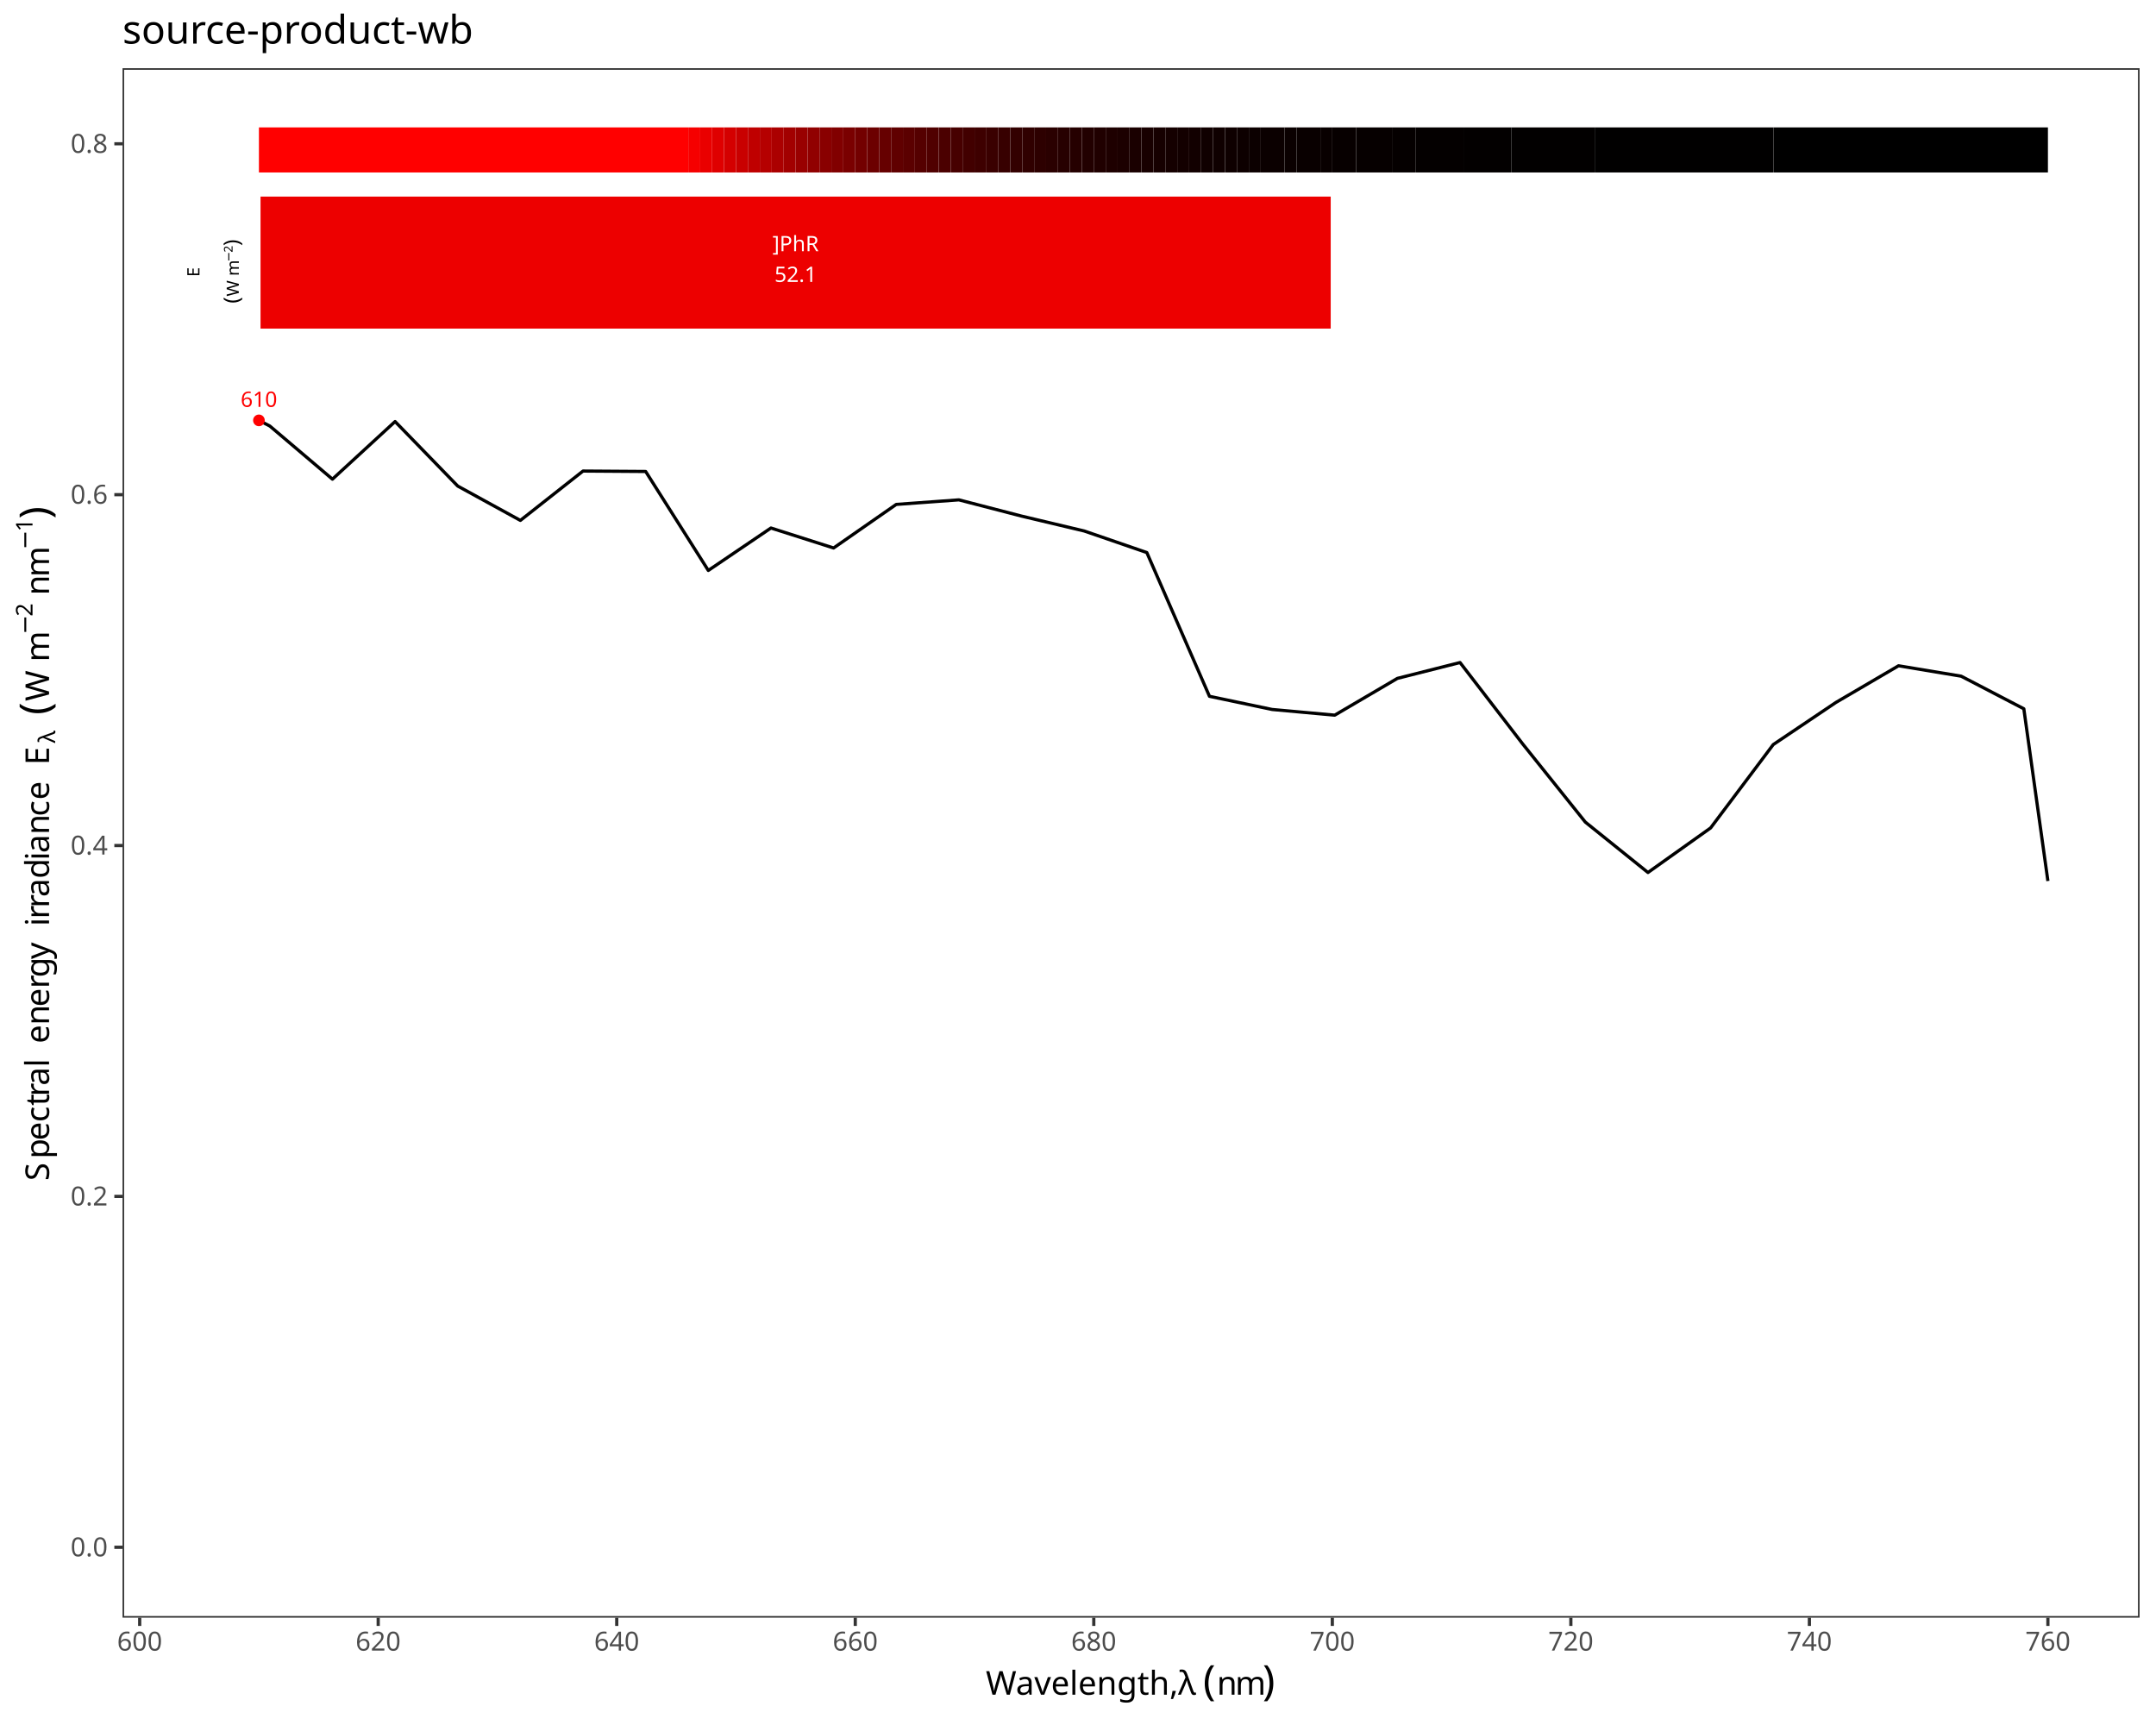
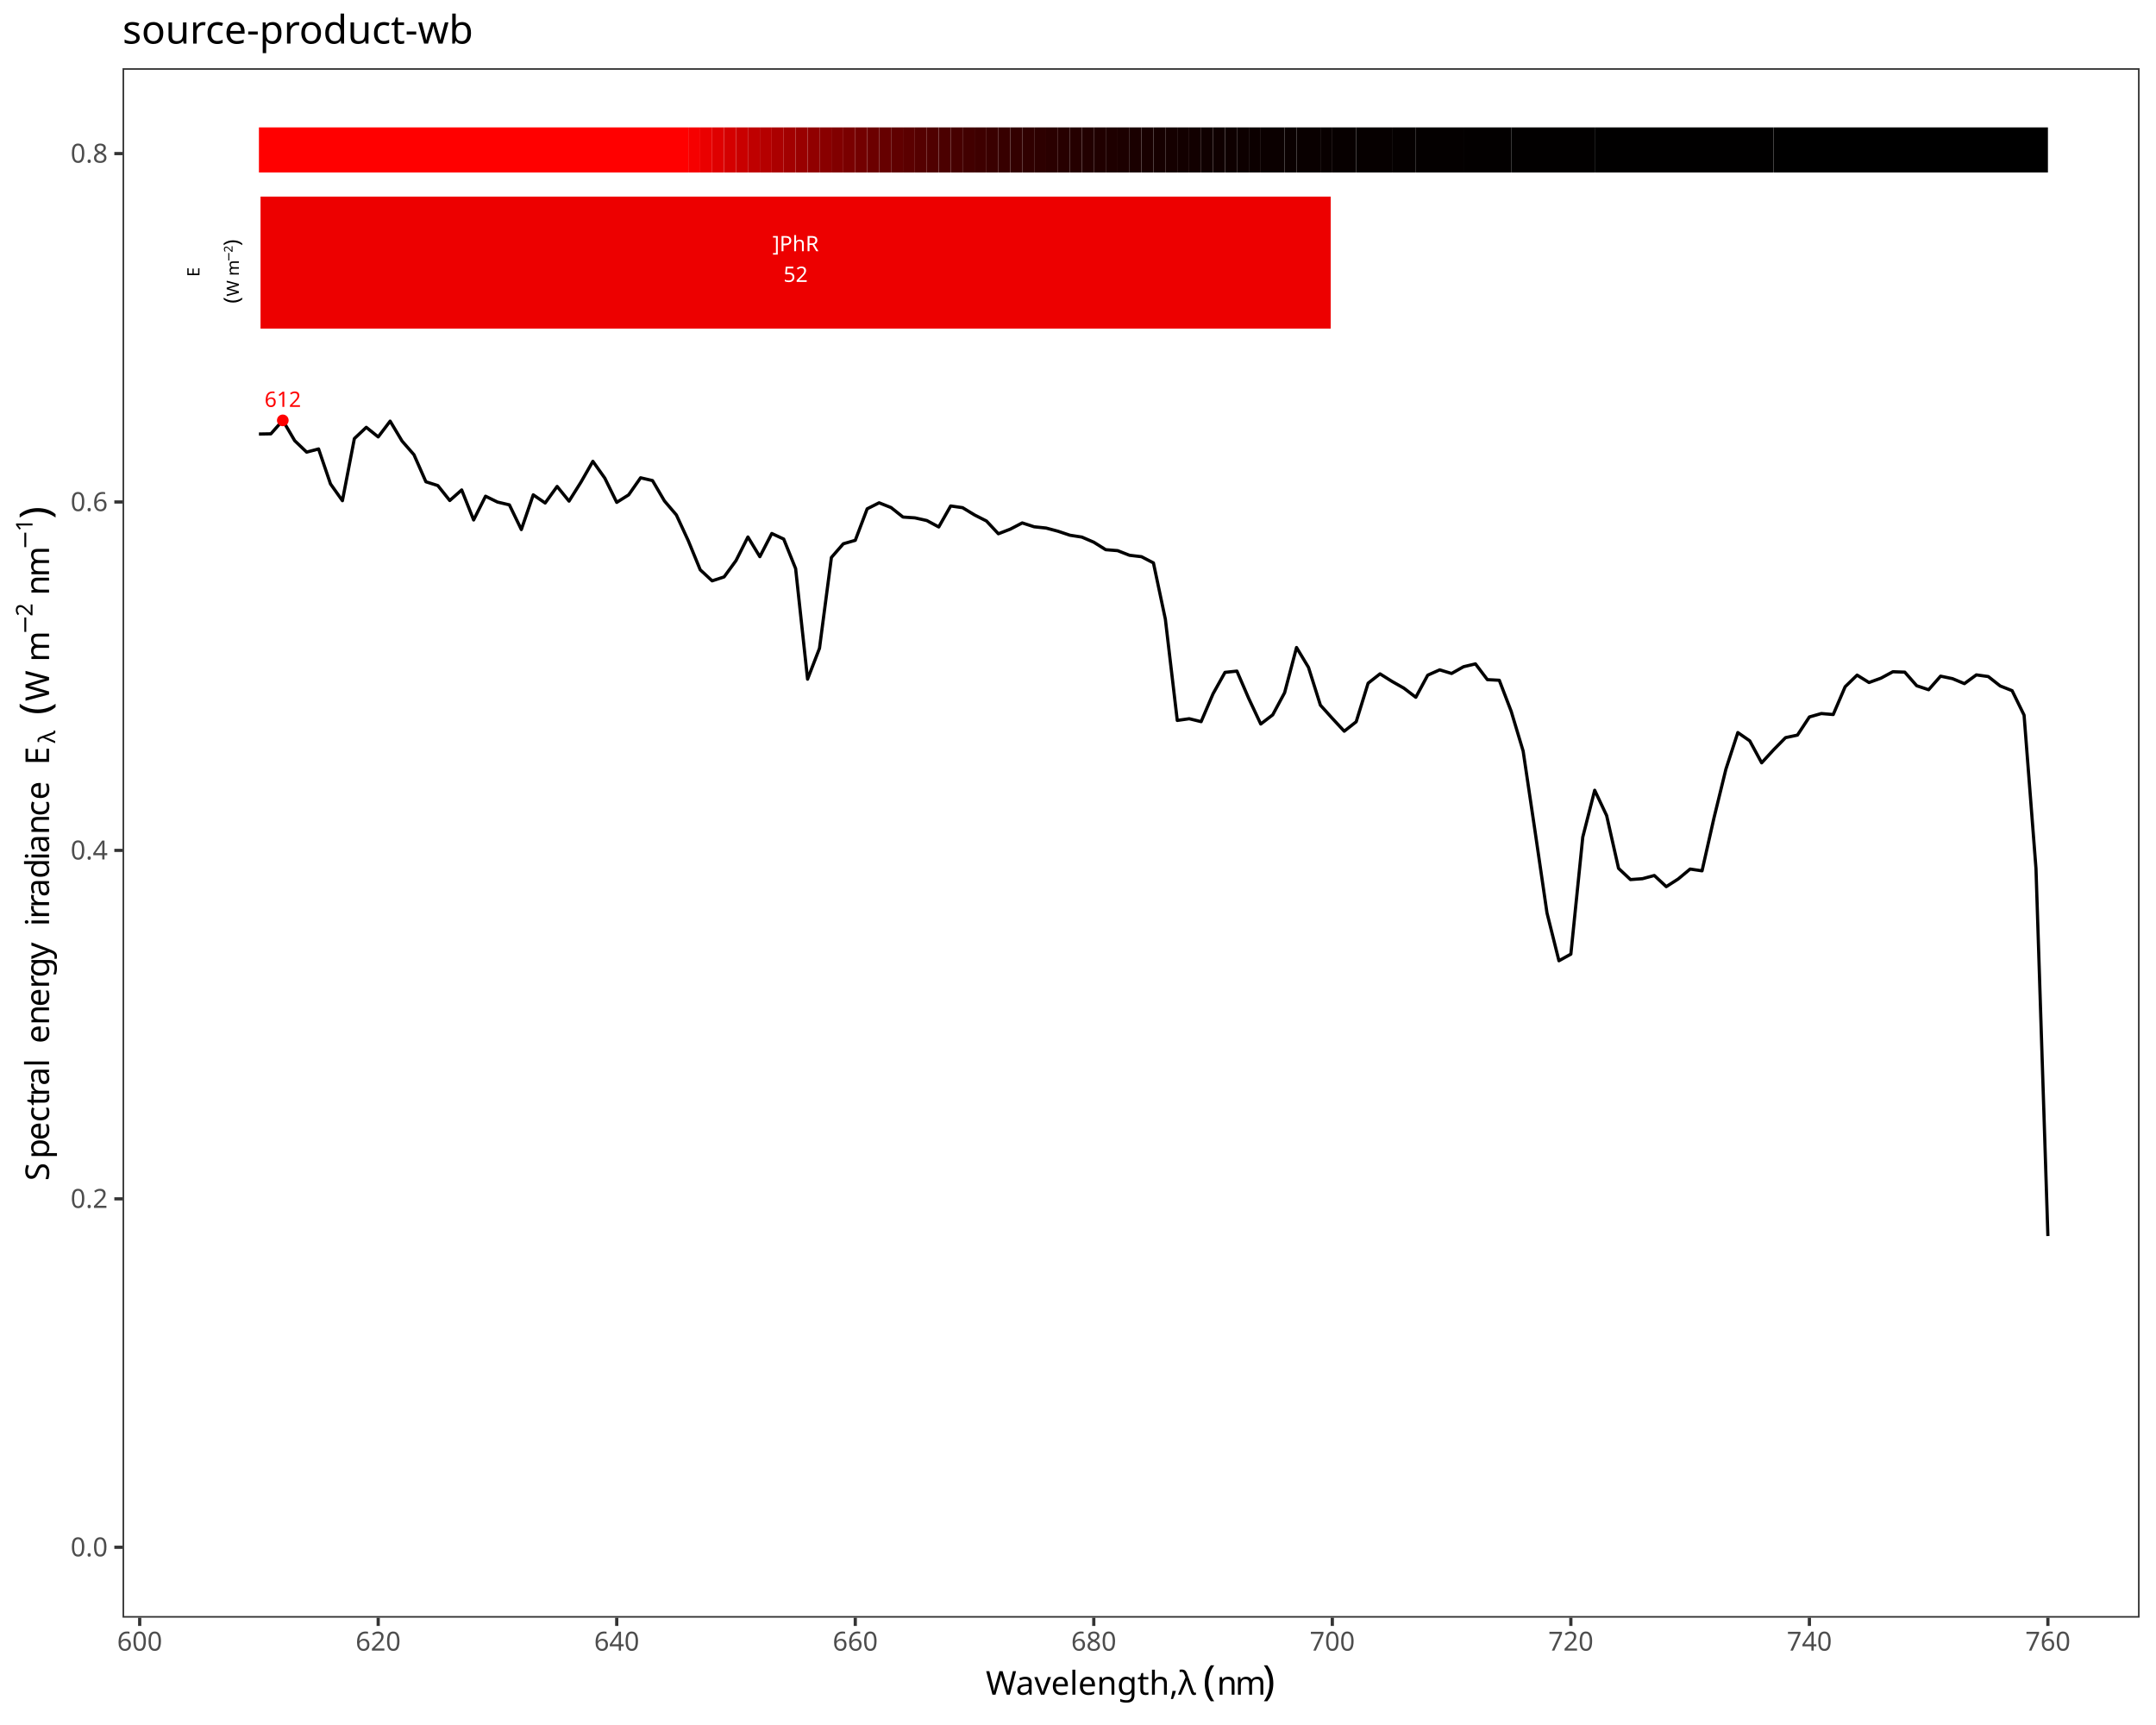
<svg xmlns="http://www.w3.org/2000/svg" class="svglite" data-engine-version="2.0" width="720.00pt" height="576.00pt" viewBox="0 0 720.00 576.00">
  <defs>
    <style type="text/css">
    .svglite line, .svglite polyline, .svglite polygon, .svglite path, .svglite rect, .svglite circle {
      fill: none;
      stroke: #000000;
      stroke-linecap: round;
      stroke-linejoin: round;
      stroke-miterlimit: 10.00;
    }
  </style>
  </defs>
  <rect width="100%" height="100%" style="stroke: none; fill: #FFFFFF;" />
  <defs>
    <clipPath id="cpMC4wMHw3MjAuMDB8MC4wMHw1NzYuMDA=">
      <rect x="0.00" y="0.00" width="720.00" height="576.00" />
    </clipPath>
  </defs>
  <g clip-path="url(#cpMC4wMHw3MjAuMDB8MC4wMHw1NzYuMDA=)">
    <rect x="0.00" y="0.00" width="720.00" height="576.00" style="stroke-width: 1.07; stroke: #FFFFFF; fill: #FFFFFF;" />
  </g>
  <defs>
    <clipPath id="cpNDAuOTJ8NzE0LjUyfDIyLjc4fDU0MC4xNw==">
      <rect x="40.92" y="22.78" width="673.60" height="517.38" />
    </clipPath>
  </defs>
  <g clip-path="url(#cpNDAuOTJ8NzE0LjUyfDIyLjc4fDU0MC4xNw==)">
    <rect x="40.92" y="22.78" width="673.60" height="517.38" style="stroke-width: 1.07; stroke: none; fill: #FFFFFF;" />
-     <polyline points="86.47,140.37 90.10,142.25 111.02,160.00 131.94,140.76 152.86,162.30 173.78,173.77 194.70,157.29 215.62,157.43 236.54,190.48 257.46,176.31 278.38,182.98 299.30,168.43 320.22,166.91 341.14,172.33 362.06,177.30 382.98,184.50 403.90,232.50 424.82,236.90 445.74,238.80 466.66,226.52 487.58,221.23 508.50,248.40 529.42,274.51 550.34,291.34 571.26,276.46 592.18,248.62 613.10,234.56 634.02,222.31 654.94,225.79 675.86,236.67 683.90,294.18 " style="stroke-width: 1.07; stroke-linecap: butt;" />
-     <text x="86.47" y="135.86" text-anchor="middle" style="font-size: 7.11px; fill: #FF0000; font-family: sans;" textLength="11.87px" lengthAdjust="spacingAndGlyphs">610</text>
-     <circle cx="86.47" cy="140.37" r="1.95" style="stroke-width: 0.71; stroke: none; fill: #FF0000;" />
+     <polyline points="86.47,144.93 90.46,144.86 94.44,140.37 98.42,147.16 102.41,150.97 106.39,149.91 110.37,161.59 114.35,167.19 118.34,146.45 122.32,142.69 126.30,145.89 130.29,140.62 134.27,147.28 138.25,151.84 142.23,160.87 146.22,162.14 150.20,167.13 154.18,163.60 158.17,173.62 162.15,165.69 166.13,167.64 170.11,168.58 174.10,176.83 178.08,165.23 182.06,167.96 186.05,162.43 190.03,167.33 194.01,161.00 197.99,154.04 201.98,159.66 205.96,167.75 209.94,165.24 213.93,159.54 217.91,160.47 221.89,167.27 225.87,171.94 229.86,180.57 233.84,190.26 237.82,193.95 241.81,192.64 245.79,187.19 249.77,179.31 253.75,185.88 257.74,178.14 261.72,180.00 265.70,189.86 269.69,226.78 273.67,216.48 277.65,186.14 281.63,181.57 285.62,180.42 289.60,169.90 293.58,167.89 297.57,169.48 301.55,172.65 305.53,172.92 309.51,173.81 313.50,175.96 317.48,168.95 321.46,169.52 325.45,171.95 329.43,173.97 333.41,178.23 337.39,176.69 341.38,174.61 345.36,175.90 349.34,176.32 353.33,177.39 357.31,178.72 361.29,179.34 365.27,181.05 369.26,183.55 373.24,183.87 377.22,185.42 381.21,185.89 385.19,187.96 389.17,206.73 393.15,240.56 397.14,239.99 401.12,240.97 405.10,231.66 409.09,224.51 413.07,224.09 417.05,233.30 421.03,241.76 425.02,238.70 429.00,231.30 432.98,216.21 436.97,222.84 440.95,235.46 444.93,239.87 448.91,244.16 452.90,241.01 456.88,228.13 460.86,225.01 464.85,227.52 468.83,229.78 472.81,232.83 476.79,225.45 480.78,223.67 484.76,224.88 488.74,222.63 492.73,221.68 496.71,226.94 500.69,227.15 504.67,237.53 508.66,250.80 512.64,277.60 516.62,304.84 520.61,320.81 524.59,318.60 528.57,279.51 532.55,263.88 536.54,272.33 540.52,289.96 544.50,293.70 548.49,293.41 552.47,292.34 556.45,296.06 560.43,293.51 564.42,290.19 568.40,290.78 572.38,273.15 576.37,256.83 580.35,244.61 584.33,247.37 588.31,254.72 592.30,250.36 596.28,246.31 600.26,245.46 604.25,239.40 608.23,238.26 612.21,238.59 616.19,229.31 620.18,225.43 624.16,227.90 628.14,226.45 632.13,224.30 636.11,224.44 640.09,228.98 644.07,230.31 648.06,225.78 652.04,226.61 656.02,228.27 660.01,225.35 663.99,225.91 667.97,229.05 671.95,230.62 675.94,238.79 679.92,290.00 683.90,412.73 " style="stroke-width: 1.07; stroke-linecap: butt;" />
+     <text x="94.44" y="135.86" text-anchor="middle" style="font-size: 7.11px; fill: #FF0000; font-family: sans;" textLength="11.87px" lengthAdjust="spacingAndGlyphs">612</text>
+     <circle cx="94.44" cy="140.37" r="1.95" style="stroke-width: 0.71; stroke: none; fill: #FF0000;" />
    <rect x="86.47" y="42.54" width="143.38" height="15.05" style="stroke-width: 1.07; stroke: none; stroke-linecap: butt; stroke-linejoin: miter; fill: #FF0000;" />
    <rect x="229.86" y="42.54" width="3.98" height="15.05" style="stroke-width: 1.07; stroke: none; stroke-linecap: butt; stroke-linejoin: miter; fill: #F60000;" />
    <rect x="233.84" y="42.54" width="3.98" height="15.05" style="stroke-width: 1.07; stroke: none; stroke-linecap: butt; stroke-linejoin: miter; fill: #EA0000;" />
    <rect x="237.82" y="42.54" width="3.98" height="15.05" style="stroke-width: 1.07; stroke: none; stroke-linecap: butt; stroke-linejoin: miter; fill: #DF0000;" />
    <rect x="241.81" y="42.54" width="3.98" height="15.05" style="stroke-width: 1.07; stroke: none; stroke-linecap: butt; stroke-linejoin: miter; fill: #D40000;" />
    <rect x="245.79" y="42.54" width="3.98" height="15.05" style="stroke-width: 1.07; stroke: none; stroke-linecap: butt; stroke-linejoin: miter; fill: #C90000;" />
    <rect x="249.77" y="42.54" width="3.98" height="15.05" style="stroke-width: 1.07; stroke: none; stroke-linecap: butt; stroke-linejoin: miter; fill: #BF0000;" />
    <rect x="253.75" y="42.54" width="3.98" height="15.05" style="stroke-width: 1.07; stroke: none; stroke-linecap: butt; stroke-linejoin: miter; fill: #B50000;" />
    <rect x="257.74" y="42.54" width="3.98" height="15.05" style="stroke-width: 1.07; stroke: none; stroke-linecap: butt; stroke-linejoin: miter; fill: #AB0000;" />
    <rect x="261.72" y="42.54" width="3.98" height="15.05" style="stroke-width: 1.07; stroke: none; stroke-linecap: butt; stroke-linejoin: miter; fill: #A20000;" />
    <rect x="265.70" y="42.54" width="3.98" height="15.05" style="stroke-width: 1.07; stroke: none; stroke-linecap: butt; stroke-linejoin: miter; fill: #990000;" />
    <rect x="269.69" y="42.54" width="3.98" height="15.05" style="stroke-width: 1.07; stroke: none; stroke-linecap: butt; stroke-linejoin: miter; fill: #910000;" />
    <rect x="273.67" y="42.54" width="3.98" height="15.05" style="stroke-width: 1.07; stroke: none; stroke-linecap: butt; stroke-linejoin: miter; fill: #890000;" />
    <rect x="277.65" y="42.54" width="3.98" height="15.05" style="stroke-width: 1.07; stroke: none; stroke-linecap: butt; stroke-linejoin: miter; fill: #810000;" />
    <rect x="281.63" y="42.54" width="3.98" height="15.05" style="stroke-width: 1.07; stroke: none; stroke-linecap: butt; stroke-linejoin: miter; fill: #7A0000;" />
    <rect x="285.62" y="42.54" width="3.98" height="15.05" style="stroke-width: 1.07; stroke: none; stroke-linecap: butt; stroke-linejoin: miter; fill: #730000;" />
    <rect x="289.60" y="42.54" width="3.98" height="15.05" style="stroke-width: 1.07; stroke: none; stroke-linecap: butt; stroke-linejoin: miter; fill: #6C0000;" />
    <rect x="293.58" y="42.54" width="3.98" height="15.05" style="stroke-width: 1.07; stroke: none; stroke-linecap: butt; stroke-linejoin: miter; fill: #660000;" />
    <rect x="297.57" y="42.54" width="3.98" height="15.05" style="stroke-width: 1.07; stroke: none; stroke-linecap: butt; stroke-linejoin: miter; fill: #600000;" />
    <rect x="301.55" y="42.54" width="3.98" height="15.05" style="stroke-width: 1.07; stroke: none; stroke-linecap: butt; stroke-linejoin: miter; fill: #5B0000;" />
    <rect x="305.53" y="42.54" width="3.98" height="15.05" style="stroke-width: 1.07; stroke: none; stroke-linecap: butt; stroke-linejoin: miter; fill: #550000;" />
    <rect x="309.51" y="42.54" width="3.98" height="15.05" style="stroke-width: 1.07; stroke: none; stroke-linecap: butt; stroke-linejoin: miter; fill: #500000;" />
    <rect x="313.50" y="42.54" width="3.98" height="15.05" style="stroke-width: 1.07; stroke: none; stroke-linecap: butt; stroke-linejoin: miter; fill: #4B0000;" />
    <rect x="317.48" y="42.54" width="3.98" height="15.05" style="stroke-width: 1.07; stroke: none; stroke-linecap: butt; stroke-linejoin: miter; fill: #470000;" />
    <rect x="321.46" y="42.54" width="3.98" height="15.05" style="stroke-width: 1.07; stroke: none; stroke-linecap: butt; stroke-linejoin: miter; fill: #420000;" />
    <rect x="325.45" y="42.54" width="3.98" height="15.05" style="stroke-width: 1.07; stroke: none; stroke-linecap: butt; stroke-linejoin: miter; fill: #3E0000;" />
    <rect x="329.43" y="42.54" width="3.98" height="15.05" style="stroke-width: 1.07; stroke: none; stroke-linecap: butt; stroke-linejoin: miter; fill: #3A0000;" />
    <rect x="333.41" y="42.54" width="3.98" height="15.05" style="stroke-width: 1.07; stroke: none; stroke-linecap: butt; stroke-linejoin: miter; fill: #370000;" />
    <rect x="337.39" y="42.54" width="3.98" height="15.05" style="stroke-width: 1.07; stroke: none; stroke-linecap: butt; stroke-linejoin: miter; fill: #330000;" />
    <rect x="341.38" y="42.54" width="3.98" height="15.05" style="stroke-width: 1.07; stroke: none; stroke-linecap: butt; stroke-linejoin: miter; fill: #300000;" />
    <rect x="345.36" y="42.54" width="3.98" height="15.05" style="stroke-width: 1.07; stroke: none; stroke-linecap: butt; stroke-linejoin: miter; fill: #2D0000;" />
    <rect x="349.34" y="42.54" width="3.98" height="15.05" style="stroke-width: 1.07; stroke: none; stroke-linecap: butt; stroke-linejoin: miter; fill: #2A0000;" />
    <rect x="353.33" y="42.54" width="3.98" height="15.05" style="stroke-width: 1.07; stroke: none; stroke-linecap: butt; stroke-linejoin: miter; fill: #270000;" />
    <rect x="357.31" y="42.54" width="3.98" height="15.05" style="stroke-width: 1.07; stroke: none; stroke-linecap: butt; stroke-linejoin: miter; fill: #250000;" />
    <rect x="361.29" y="42.54" width="3.98" height="15.05" style="stroke-width: 1.07; stroke: none; stroke-linecap: butt; stroke-linejoin: miter; fill: #220000;" />
    <rect x="365.27" y="42.54" width="3.98" height="15.05" style="stroke-width: 1.07; stroke: none; stroke-linecap: butt; stroke-linejoin: miter; fill: #200000;" />
    <rect x="369.26" y="42.54" width="3.98" height="15.05" style="stroke-width: 1.07; stroke: none; stroke-linecap: butt; stroke-linejoin: miter; fill: #1E0000;" />
    <rect x="373.24" y="42.54" width="3.98" height="15.05" style="stroke-width: 1.07; stroke: none; stroke-linecap: butt; stroke-linejoin: miter; fill: #1C0000;" />
    <rect x="377.22" y="42.54" width="3.98" height="15.05" style="stroke-width: 1.07; stroke: none; stroke-linecap: butt; stroke-linejoin: miter; fill: #1A0000;" />
    <rect x="381.21" y="42.54" width="3.98" height="15.05" style="stroke-width: 1.07; stroke: none; stroke-linecap: butt; stroke-linejoin: miter; fill: #180000;" />
    <rect x="385.19" y="42.54" width="3.98" height="15.05" style="stroke-width: 1.07; stroke: none; stroke-linecap: butt; stroke-linejoin: miter; fill: #160000;" />
    <rect x="389.17" y="42.54" width="3.98" height="15.05" style="stroke-width: 1.07; stroke: none; stroke-linecap: butt; stroke-linejoin: miter; fill: #150000;" />
    <rect x="393.15" y="42.54" width="3.98" height="15.05" style="stroke-width: 1.07; stroke: none; stroke-linecap: butt; stroke-linejoin: miter; fill: #130000;" />
    <rect x="397.14" y="42.54" width="3.98" height="15.05" style="stroke-width: 1.07; stroke: none; stroke-linecap: butt; stroke-linejoin: miter; fill: #120000;" />
    <rect x="401.12" y="42.54" width="3.98" height="15.05" style="stroke-width: 1.07; stroke: none; stroke-linecap: butt; stroke-linejoin: miter; fill: #100000;" />
    <rect x="405.10" y="42.54" width="3.98" height="15.05" style="stroke-width: 1.07; stroke: none; stroke-linecap: butt; stroke-linejoin: miter; fill: #0F0000;" />
    <rect x="409.09" y="42.54" width="3.98" height="15.05" style="stroke-width: 1.07; stroke: none; stroke-linecap: butt; stroke-linejoin: miter; fill: #0E0000;" />
    <rect x="413.07" y="42.54" width="3.98" height="15.05" style="stroke-width: 1.07; stroke: none; stroke-linecap: butt; stroke-linejoin: miter; fill: #0D0000;" />
    <rect x="417.05" y="42.54" width="3.98" height="15.05" style="stroke-width: 1.07; stroke: none; stroke-linecap: butt; stroke-linejoin: miter; fill: #0C0000;" />
    <rect x="421.03" y="42.54" width="7.97" height="15.05" style="stroke-width: 1.07; stroke: none; stroke-linecap: butt; stroke-linejoin: miter; fill: #0B0000;" />
    <rect x="429.00" y="42.54" width="3.98" height="15.05" style="stroke-width: 1.07; stroke: none; stroke-linecap: butt; stroke-linejoin: miter; fill: #0A0000;" />
    <rect x="432.98" y="42.54" width="7.97" height="15.05" style="stroke-width: 1.07; stroke: none; stroke-linecap: butt; stroke-linejoin: miter; fill: #090000;" />
    <rect x="440.95" y="42.54" width="3.98" height="15.05" style="stroke-width: 1.07; stroke: none; stroke-linecap: butt; stroke-linejoin: miter; fill: #080000;" />
    <rect x="444.93" y="42.54" width="7.97" height="15.05" style="stroke-width: 1.07; stroke: none; stroke-linecap: butt; stroke-linejoin: miter; fill: #070000;" />
    <rect x="452.90" y="42.54" width="11.95" height="15.05" style="stroke-width: 1.07; stroke: none; stroke-linecap: butt; stroke-linejoin: miter; fill: #060000;" />
    <rect x="464.85" y="42.54" width="7.97" height="15.05" style="stroke-width: 1.07; stroke: none; stroke-linecap: butt; stroke-linejoin: miter; fill: #050000;" />
    <rect x="472.81" y="42.54" width="15.93" height="15.05" style="stroke-width: 1.07; stroke: none; stroke-linecap: butt; stroke-linejoin: miter; fill: #040000;" />
    <rect x="488.74" y="42.54" width="15.93" height="15.05" style="stroke-width: 1.07; stroke: none; stroke-linecap: butt; stroke-linejoin: miter; fill: #030000;" />
    <rect x="504.67" y="42.54" width="27.88" height="15.05" style="stroke-width: 1.07; stroke: none; stroke-linecap: butt; stroke-linejoin: miter; fill: #020000;" />
    <rect x="532.55" y="42.54" width="59.74" height="15.05" style="stroke-width: 1.07; stroke: none; stroke-linecap: butt; stroke-linejoin: miter; fill: #010000;" />
    <rect x="592.30" y="42.54" width="91.61" height="15.05" style="stroke-width: 1.07; stroke: none; stroke-linecap: butt; stroke-linejoin: miter; fill: #000000;" />
    <rect x="86.47" y="65.11" width="358.46" height="45.15" style="stroke-width: 1.07; stroke: #FFFFFF; stroke-linecap: butt; stroke-linejoin: miter; fill: #ED0000;" />
    <text x="265.70" y="83.89" text-anchor="middle" style="font-size: 7.11px; fill: #FFFFFF; font-family: sans;" textLength="15.82px" lengthAdjust="spacingAndGlyphs">]PhR</text>
-     <text x="265.70" y="94.13" text-anchor="middle" style="font-size: 7.11px; fill: #FFFFFF; font-family: sans;" textLength="13.85px" lengthAdjust="spacingAndGlyphs">52.1</text>
+     <text x="265.70" y="94.13" text-anchor="middle" style="font-size: 7.11px; fill: #FFFFFF; font-family: sans;" textLength="7.91px" lengthAdjust="spacingAndGlyphs">52</text>
    <text transform="translate(66.61,92.41) rotate(-90)" style="font-size: 5.69px; font-family: sans;" textLength="3.80px" lengthAdjust="spacingAndGlyphs">E</text>
    <text transform="translate(79.77,101.30) rotate(-90)" style="font-size: 7.11px; font-family: sans;" textLength="2.37px" lengthAdjust="spacingAndGlyphs">(</text>
    <text transform="translate(79.77,98.94) rotate(-90)" style="font-size: 5.69px; font-family: sans;" textLength="5.37px" lengthAdjust="spacingAndGlyphs">W</text>
    <text transform="translate(79.77,93.56) rotate(-90)" style="font-size: 5.69px; font-family: sans;" textLength="1.42px" lengthAdjust="spacingAndGlyphs"> </text>
    <text transform="translate(79.77,92.14) rotate(-90)" style="font-size: 5.69px; font-family: sans;" textLength="4.74px" lengthAdjust="spacingAndGlyphs">m</text>
    <text transform="translate(77.66,87.40) rotate(-90)" style="font-size: 3.98px; font-family: sans;" textLength="3.10px" lengthAdjust="spacingAndGlyphs">−</text>
    <text transform="translate(77.66,84.30) rotate(-90)" style="font-size: 3.98px; font-family: sans;" textLength="2.22px" lengthAdjust="spacingAndGlyphs">2</text>
    <text transform="translate(79.77,82.09) rotate(-90)" style="font-size: 7.11px; font-family: sans;" textLength="2.36px" lengthAdjust="spacingAndGlyphs">)</text>
    <rect x="40.92" y="22.78" width="673.60" height="517.38" style="stroke-width: 1.07; stroke: #333333;" />
  </g>
  <g clip-path="url(#cpMC4wMHw3MjAuMDB8MC4wMHw1NzYuMDA=)">
    <text x="35.99" y="519.68" text-anchor="end" style="font-size: 8.80px; fill: #4D4D4D; font-family: sans;" textLength="12.23px" lengthAdjust="spacingAndGlyphs">0.0</text>
-     <text x="35.99" y="402.52" text-anchor="end" style="font-size: 8.80px; fill: #4D4D4D; font-family: sans;" textLength="12.23px" lengthAdjust="spacingAndGlyphs">0.2</text>
-     <text x="35.99" y="285.36" text-anchor="end" style="font-size: 8.80px; fill: #4D4D4D; font-family: sans;" textLength="12.23px" lengthAdjust="spacingAndGlyphs">0.4</text>
-     <text x="35.99" y="168.20" text-anchor="end" style="font-size: 8.80px; fill: #4D4D4D; font-family: sans;" textLength="12.23px" lengthAdjust="spacingAndGlyphs">0.6</text>
-     <text x="35.99" y="51.04" text-anchor="end" style="font-size: 8.80px; fill: #4D4D4D; font-family: sans;" textLength="12.23px" lengthAdjust="spacingAndGlyphs">0.8</text>
+     <text x="35.99" y="403.33" text-anchor="end" style="font-size: 8.80px; fill: #4D4D4D; font-family: sans;" textLength="12.23px" lengthAdjust="spacingAndGlyphs">0.2</text>
+     <text x="35.99" y="286.99" text-anchor="end" style="font-size: 8.80px; fill: #4D4D4D; font-family: sans;" textLength="12.23px" lengthAdjust="spacingAndGlyphs">0.4</text>
+     <text x="35.99" y="170.65" text-anchor="end" style="font-size: 8.80px; fill: #4D4D4D; font-family: sans;" textLength="12.23px" lengthAdjust="spacingAndGlyphs">0.6</text>
+     <text x="35.99" y="54.31" text-anchor="end" style="font-size: 8.80px; fill: #4D4D4D; font-family: sans;" textLength="12.23px" lengthAdjust="spacingAndGlyphs">0.8</text>
    <polyline points="38.18,516.65 40.92,516.65 " style="stroke-width: 1.07; stroke: #333333; stroke-linecap: butt;" />
-     <polyline points="38.18,399.49 40.92,399.49 " style="stroke-width: 1.07; stroke: #333333; stroke-linecap: butt;" />
-     <polyline points="38.18,282.33 40.92,282.33 " style="stroke-width: 1.07; stroke: #333333; stroke-linecap: butt;" />
-     <polyline points="38.18,165.17 40.92,165.17 " style="stroke-width: 1.07; stroke: #333333; stroke-linecap: butt;" />
-     <polyline points="38.18,48.01 40.92,48.01 " style="stroke-width: 1.07; stroke: #333333; stroke-linecap: butt;" />
+     <polyline points="38.18,400.31 40.92,400.31 " style="stroke-width: 1.07; stroke: #333333; stroke-linecap: butt;" />
+     <polyline points="38.18,283.96 40.92,283.96 " style="stroke-width: 1.07; stroke: #333333; stroke-linecap: butt;" />
+     <polyline points="38.18,167.62 40.92,167.62 " style="stroke-width: 1.07; stroke: #333333; stroke-linecap: butt;" />
+     <polyline points="38.18,51.28 40.92,51.28 " style="stroke-width: 1.07; stroke: #333333; stroke-linecap: butt;" />
    <polyline points="46.65,542.91 46.65,540.17 " style="stroke-width: 1.07; stroke: #333333; stroke-linecap: butt;" />
    <polyline points="126.30,542.91 126.30,540.17 " style="stroke-width: 1.07; stroke: #333333; stroke-linecap: butt;" />
    <polyline points="205.96,542.91 205.96,540.17 " style="stroke-width: 1.07; stroke: #333333; stroke-linecap: butt;" />
    <polyline points="285.62,542.91 285.62,540.17 " style="stroke-width: 1.07; stroke: #333333; stroke-linecap: butt;" />
    <polyline points="365.27,542.91 365.27,540.17 " style="stroke-width: 1.07; stroke: #333333; stroke-linecap: butt;" />
    <polyline points="444.93,542.91 444.93,540.17 " style="stroke-width: 1.07; stroke: #333333; stroke-linecap: butt;" />
    <polyline points="524.59,542.91 524.59,540.17 " style="stroke-width: 1.07; stroke: #333333; stroke-linecap: butt;" />
    <polyline points="604.25,542.91 604.25,540.17 " style="stroke-width: 1.07; stroke: #333333; stroke-linecap: butt;" />
    <polyline points="683.90,542.91 683.90,540.17 " style="stroke-width: 1.07; stroke: #333333; stroke-linecap: butt;" />
    <text x="46.65" y="551.16" text-anchor="middle" style="font-size: 8.80px; fill: #4D4D4D; font-family: sans;" textLength="14.68px" lengthAdjust="spacingAndGlyphs">600</text>
    <text x="126.30" y="551.16" text-anchor="middle" style="font-size: 8.80px; fill: #4D4D4D; font-family: sans;" textLength="14.68px" lengthAdjust="spacingAndGlyphs">620</text>
    <text x="205.96" y="551.16" text-anchor="middle" style="font-size: 8.80px; fill: #4D4D4D; font-family: sans;" textLength="14.68px" lengthAdjust="spacingAndGlyphs">640</text>
    <text x="285.62" y="551.16" text-anchor="middle" style="font-size: 8.80px; fill: #4D4D4D; font-family: sans;" textLength="14.68px" lengthAdjust="spacingAndGlyphs">660</text>
    <text x="365.27" y="551.16" text-anchor="middle" style="font-size: 8.80px; fill: #4D4D4D; font-family: sans;" textLength="14.68px" lengthAdjust="spacingAndGlyphs">680</text>
    <text x="444.93" y="551.16" text-anchor="middle" style="font-size: 8.80px; fill: #4D4D4D; font-family: sans;" textLength="14.68px" lengthAdjust="spacingAndGlyphs">700</text>
    <text x="524.59" y="551.16" text-anchor="middle" style="font-size: 8.80px; fill: #4D4D4D; font-family: sans;" textLength="14.68px" lengthAdjust="spacingAndGlyphs">720</text>
    <text x="604.25" y="551.16" text-anchor="middle" style="font-size: 8.80px; fill: #4D4D4D; font-family: sans;" textLength="14.68px" lengthAdjust="spacingAndGlyphs">740</text>
    <text x="683.90" y="551.16" text-anchor="middle" style="font-size: 8.80px; fill: #4D4D4D; font-family: sans;" textLength="14.68px" lengthAdjust="spacingAndGlyphs">760</text>
    <text x="329.22" y="565.89" style="font-size: 11.00px; font-family: sans;" textLength="64.20px" lengthAdjust="spacingAndGlyphs">Wavelength, </text>
    <text x="393.43" y="565.89" style="font-size: 11.00px; font-family: sans;" textLength="5.60px" lengthAdjust="spacingAndGlyphs">λ</text>
    <text x="399.03" y="565.89" style="font-size: 11.00px; font-family: sans;" textLength="2.75px" lengthAdjust="spacingAndGlyphs"> </text>
    <text x="401.78" y="565.89" style="font-size: 13.75px; font-family: sans;" textLength="4.58px" lengthAdjust="spacingAndGlyphs">(</text>
    <text x="406.36" y="565.89" style="font-size: 11.00px; font-family: sans;" textLength="6.12px" lengthAdjust="spacingAndGlyphs">n</text>
    <text x="412.48" y="565.89" style="font-size: 11.00px; font-family: sans;" textLength="9.17px" lengthAdjust="spacingAndGlyphs">m</text>
    <text x="421.65" y="565.89" style="font-size: 13.75px; font-family: sans;" textLength="4.57px" lengthAdjust="spacingAndGlyphs">)</text>
    <text transform="translate(16.38,394.28) rotate(-90)" style="font-size: 11.00px; font-family: sans;" textLength="7.34px" lengthAdjust="spacingAndGlyphs">S</text>
    <text transform="translate(16.38,386.94) rotate(-90)" style="font-size: 11.00px; font-family: sans;" textLength="6.12px" lengthAdjust="spacingAndGlyphs">p</text>
    <text transform="translate(16.38,380.82) rotate(-90)" style="font-size: 11.00px; font-family: sans;" textLength="6.12px" lengthAdjust="spacingAndGlyphs">e</text>
    <text transform="translate(16.38,374.70) rotate(-90)" style="font-size: 11.00px; font-family: sans;" textLength="5.50px" lengthAdjust="spacingAndGlyphs">c</text>
    <text transform="translate(16.38,369.20) rotate(-90)" style="font-size: 11.00px; font-family: sans;" textLength="3.06px" lengthAdjust="spacingAndGlyphs">t</text>
    <text transform="translate(16.38,366.14) rotate(-90)" style="font-size: 11.00px; font-family: sans;" textLength="3.66px" lengthAdjust="spacingAndGlyphs">r</text>
    <text transform="translate(16.38,362.48) rotate(-90)" style="font-size: 11.00px; font-family: sans;" textLength="6.12px" lengthAdjust="spacingAndGlyphs">a</text>
    <text transform="translate(16.38,356.36) rotate(-90)" style="font-size: 11.00px; font-family: sans;" textLength="2.44px" lengthAdjust="spacingAndGlyphs">l</text>
    <text transform="translate(16.38,353.92) rotate(-90)" style="font-size: 11.00px; font-family: sans;" textLength="2.75px" lengthAdjust="spacingAndGlyphs"> </text>
    <text transform="translate(16.38,351.17) rotate(-90)" style="font-size: 11.00px; font-family: sans;" textLength="2.75px" lengthAdjust="spacingAndGlyphs"> </text>
    <text transform="translate(16.38,348.41) rotate(-90)" style="font-size: 11.00px; font-family: sans;" textLength="6.12px" lengthAdjust="spacingAndGlyphs">e</text>
    <text transform="translate(16.38,342.30) rotate(-90)" style="font-size: 11.00px; font-family: sans;" textLength="6.12px" lengthAdjust="spacingAndGlyphs">n</text>
    <text transform="translate(16.38,336.18) rotate(-90)" style="font-size: 11.00px; font-family: sans;" textLength="6.12px" lengthAdjust="spacingAndGlyphs">e</text>
    <text transform="translate(16.38,330.06) rotate(-90)" style="font-size: 11.00px; font-family: sans;" textLength="3.66px" lengthAdjust="spacingAndGlyphs">r</text>
    <text transform="translate(16.38,326.40) rotate(-90)" style="font-size: 11.00px; font-family: sans;" textLength="6.12px" lengthAdjust="spacingAndGlyphs">g</text>
    <text transform="translate(16.38,320.28) rotate(-90)" style="font-size: 11.00px; font-family: sans;" textLength="5.50px" lengthAdjust="spacingAndGlyphs">y</text>
    <text transform="translate(16.38,314.77) rotate(-90)" style="font-size: 11.00px; font-family: sans;" textLength="2.75px" lengthAdjust="spacingAndGlyphs"> </text>
    <text transform="translate(16.38,312.02) rotate(-90)" style="font-size: 11.00px; font-family: sans;" textLength="2.75px" lengthAdjust="spacingAndGlyphs"> </text>
    <text transform="translate(16.38,309.27) rotate(-90)" style="font-size: 11.00px; font-family: sans;" textLength="2.44px" lengthAdjust="spacingAndGlyphs">i</text>
    <text transform="translate(16.38,306.83) rotate(-90)" style="font-size: 11.00px; font-family: sans;" textLength="3.66px" lengthAdjust="spacingAndGlyphs">r</text>
    <text transform="translate(16.38,303.16) rotate(-90)" style="font-size: 11.00px; font-family: sans;" textLength="3.66px" lengthAdjust="spacingAndGlyphs">r</text>
    <text transform="translate(16.38,299.50) rotate(-90)" style="font-size: 11.00px; font-family: sans;" textLength="6.12px" lengthAdjust="spacingAndGlyphs">a</text>
    <text transform="translate(16.38,293.38) rotate(-90)" style="font-size: 11.00px; font-family: sans;" textLength="6.12px" lengthAdjust="spacingAndGlyphs">d</text>
    <text transform="translate(16.38,287.26) rotate(-90)" style="font-size: 11.00px; font-family: sans;" textLength="2.44px" lengthAdjust="spacingAndGlyphs">i</text>
    <text transform="translate(16.38,284.82) rotate(-90)" style="font-size: 11.00px; font-family: sans;" textLength="6.12px" lengthAdjust="spacingAndGlyphs">a</text>
    <text transform="translate(16.38,278.70) rotate(-90)" style="font-size: 11.00px; font-family: sans;" textLength="6.12px" lengthAdjust="spacingAndGlyphs">n</text>
    <text transform="translate(16.38,272.59) rotate(-90)" style="font-size: 11.00px; font-family: sans;" textLength="5.50px" lengthAdjust="spacingAndGlyphs">c</text>
    <text transform="translate(16.38,267.08) rotate(-90)" style="font-size: 11.00px; font-family: sans;" textLength="6.12px" lengthAdjust="spacingAndGlyphs">e</text>
    <text transform="translate(16.38,260.96) rotate(-90)" style="font-size: 11.00px; font-family: sans;" textLength="2.75px" lengthAdjust="spacingAndGlyphs"> </text>
    <text transform="translate(16.38,258.21) rotate(-90)" style="font-size: 11.00px; font-family: sans;" textLength="2.75px" lengthAdjust="spacingAndGlyphs"> </text>
    <text transform="translate(16.38,255.46) rotate(-90)" style="font-size: 11.00px; font-family: sans;" textLength="7.34px" lengthAdjust="spacingAndGlyphs">E</text>
    <text transform="translate(18.42,248.12) rotate(-90)" style="font-size: 7.70px; font-family: sans;" textLength="3.92px" lengthAdjust="spacingAndGlyphs">λ</text>
    <text transform="translate(16.38,244.20) rotate(-90)" style="font-size: 11.00px; font-family: sans;" textLength="2.75px" lengthAdjust="spacingAndGlyphs"> </text>
    <text transform="translate(16.38,241.45) rotate(-90)" style="font-size: 11.00px; font-family: sans;" textLength="2.75px" lengthAdjust="spacingAndGlyphs"> </text>
    <text transform="translate(16.38,238.69) rotate(-90)" style="font-size: 13.75px; font-family: sans;" textLength="4.58px" lengthAdjust="spacingAndGlyphs">(</text>
    <text transform="translate(16.38,234.11) rotate(-90)" style="font-size: 11.00px; font-family: sans;" textLength="10.38px" lengthAdjust="spacingAndGlyphs">W</text>
    <text transform="translate(16.38,223.73) rotate(-90)" style="font-size: 11.00px; font-family: sans;" textLength="2.75px" lengthAdjust="spacingAndGlyphs"> </text>
    <text transform="translate(16.38,220.98) rotate(-90)" style="font-size: 11.00px; font-family: sans;" textLength="9.17px" lengthAdjust="spacingAndGlyphs">m</text>
    <text transform="translate(10.86,211.81) rotate(-90)" style="font-size: 7.70px; font-family: sans;" textLength="5.98px" lengthAdjust="spacingAndGlyphs">−</text>
    <text transform="translate(10.86,205.83) rotate(-90)" style="font-size: 7.70px; font-family: sans;" textLength="4.28px" lengthAdjust="spacingAndGlyphs">2</text>
    <text transform="translate(16.38,201.55) rotate(-90)" style="font-size: 11.00px; font-family: sans;" textLength="2.75px" lengthAdjust="spacingAndGlyphs"> </text>
    <text transform="translate(16.38,198.80) rotate(-90)" style="font-size: 11.00px; font-family: sans;" textLength="6.12px" lengthAdjust="spacingAndGlyphs">n</text>
    <text transform="translate(16.38,192.68) rotate(-90)" style="font-size: 11.00px; font-family: sans;" textLength="9.17px" lengthAdjust="spacingAndGlyphs">m</text>
    <text transform="translate(10.86,183.51) rotate(-90)" style="font-size: 7.70px; font-family: sans;" textLength="5.98px" lengthAdjust="spacingAndGlyphs">−</text>
    <text transform="translate(10.86,177.53) rotate(-90)" style="font-size: 7.70px; font-family: sans;" textLength="4.28px" lengthAdjust="spacingAndGlyphs">1</text>
    <text transform="translate(16.38,173.24) rotate(-90)" style="font-size: 13.75px; font-family: sans;" textLength="4.57px" lengthAdjust="spacingAndGlyphs">)</text>
    <text x="40.92" y="14.56" style="font-size: 13.20px; font-family: sans;" textLength="109.34px" lengthAdjust="spacingAndGlyphs">source-product-wb</text>
  </g>
</svg>
